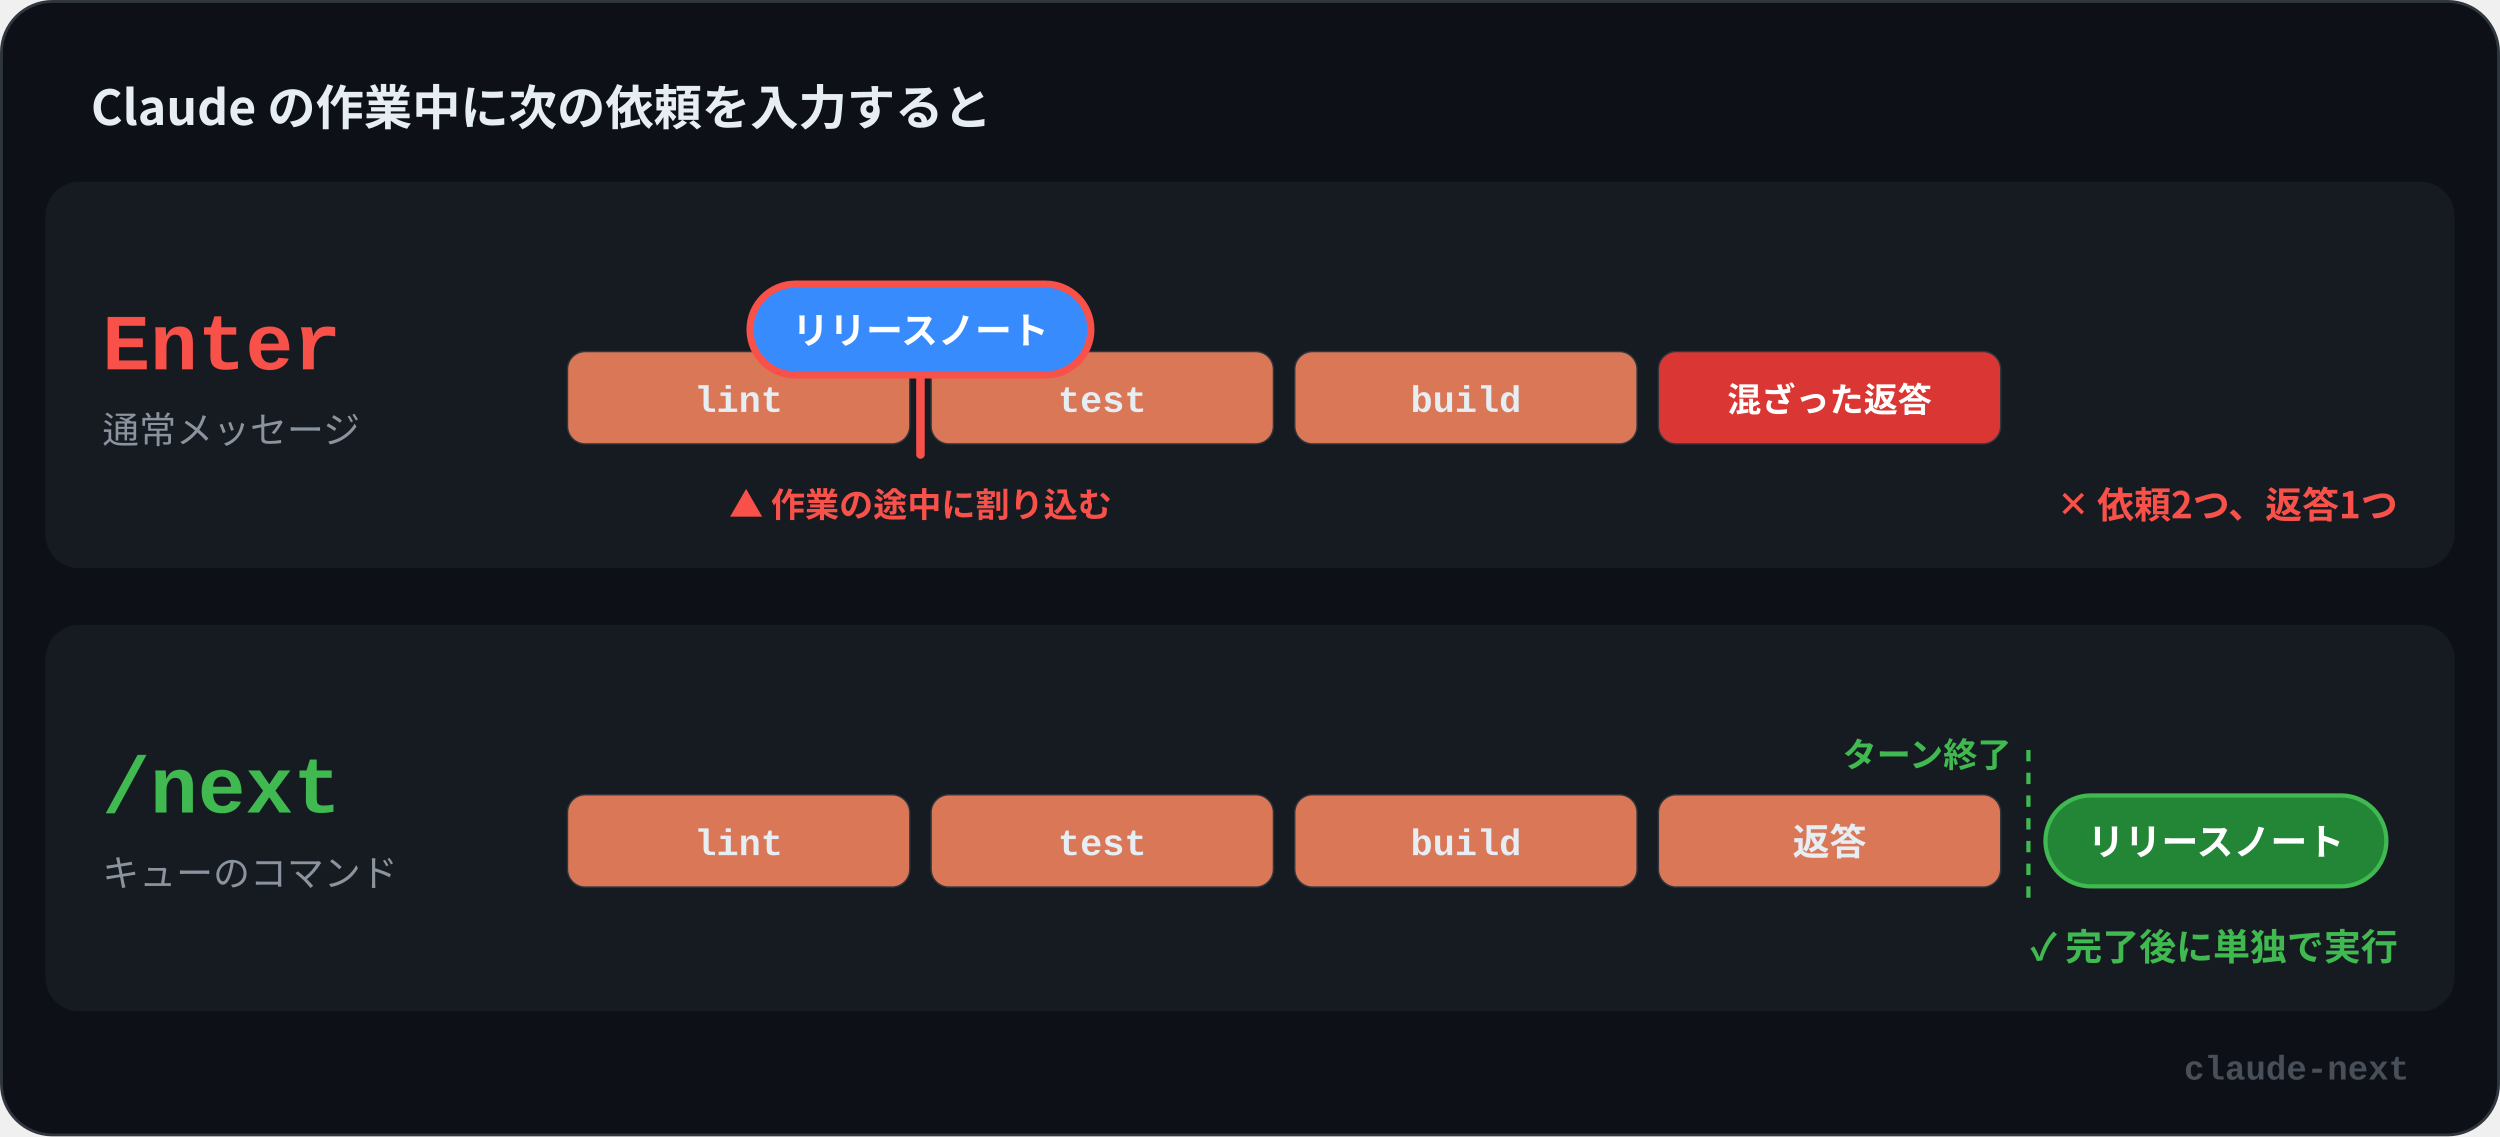
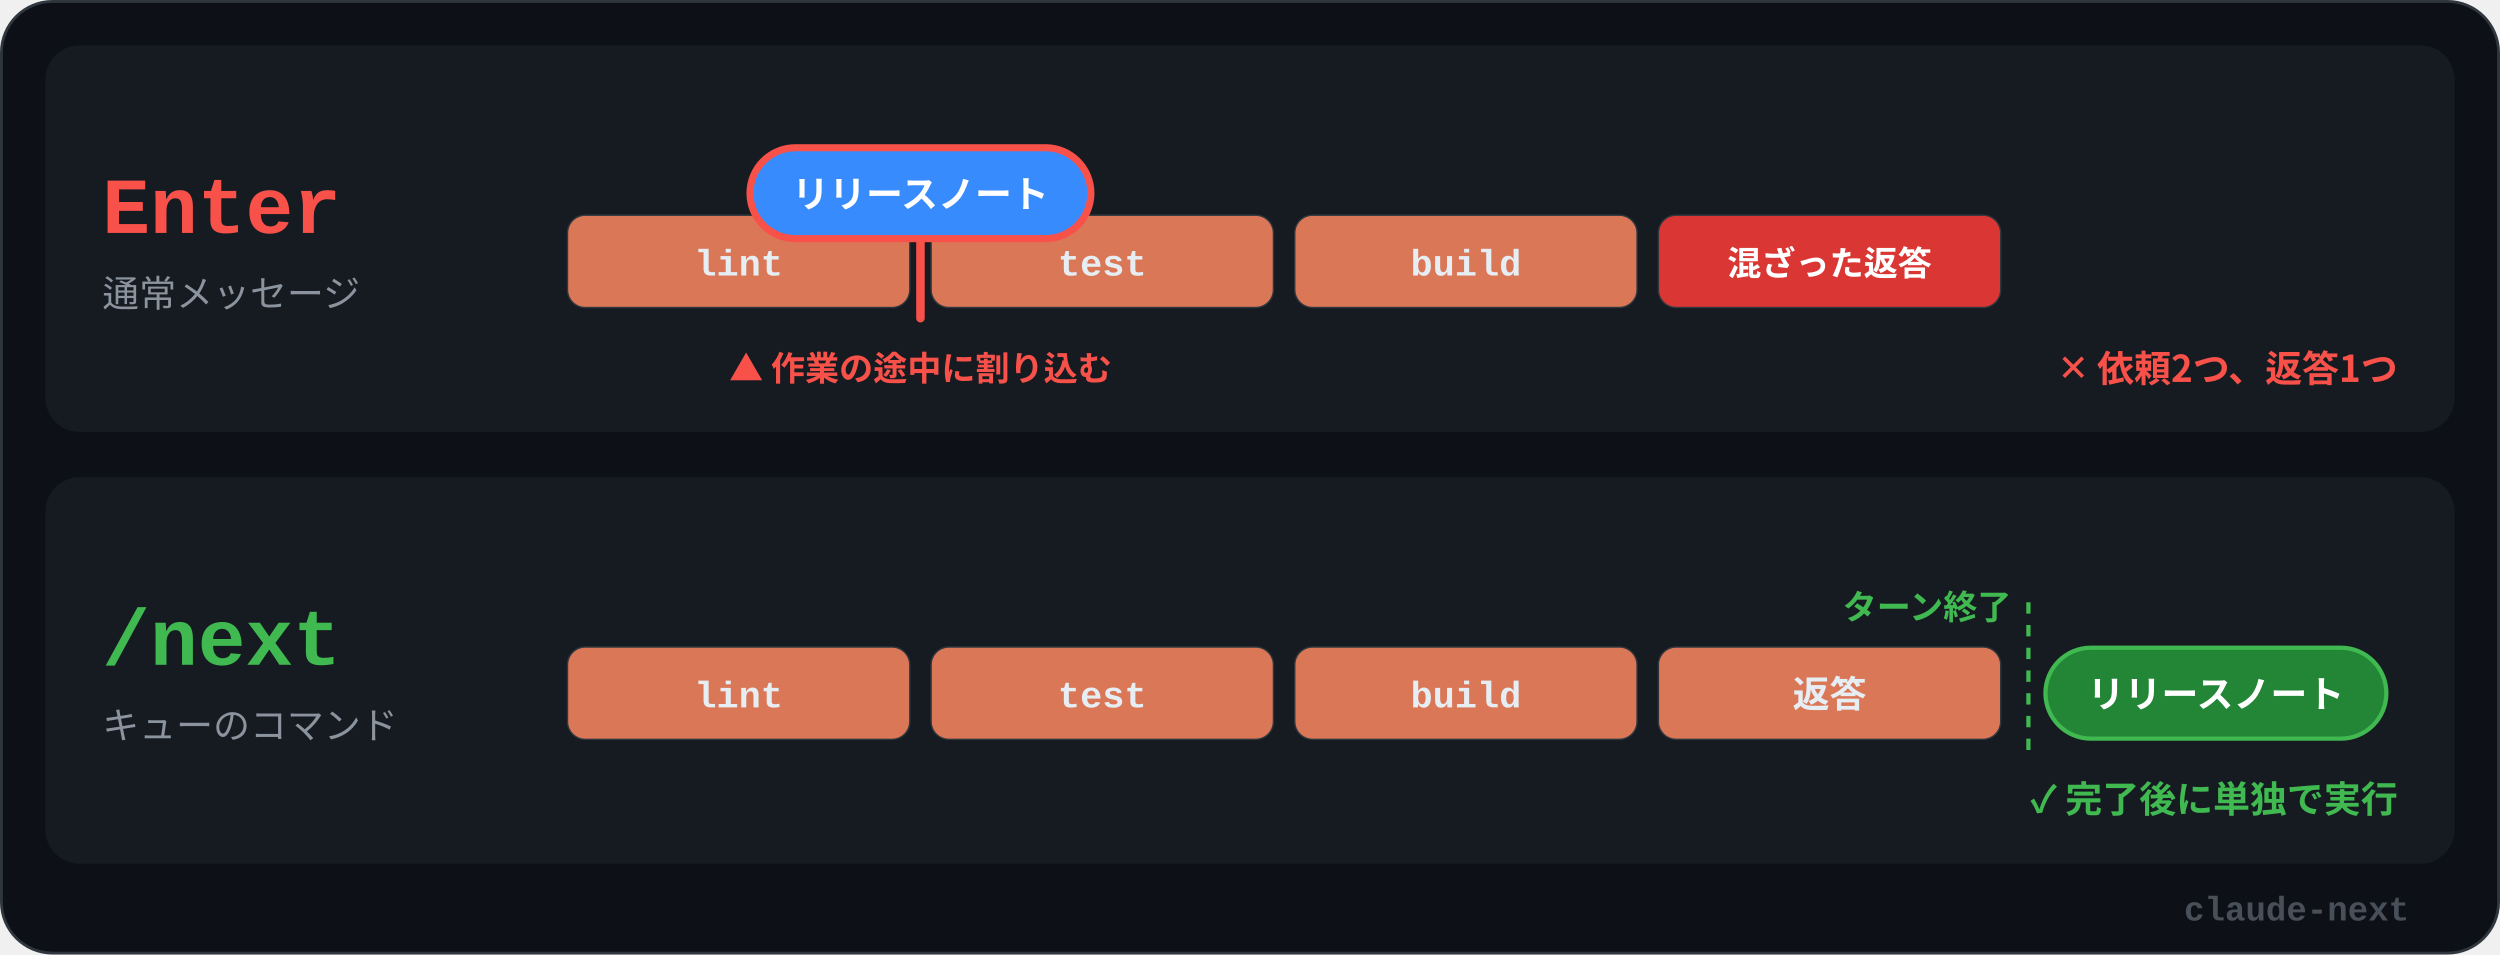
- <svg xmlns="http://www.w3.org/2000/svg" width="880" height="400" viewBox="0 0 880 400" role="img" lang="ja">
+ <svg xmlns="http://www.w3.org/2000/svg" width="880" height="336" viewBox="0 0 880 336" role="img" lang="ja">
  <style>
@keyframes p10{0.00%{transform:scaleX(1)} 18.86%{transform:scaleX(1)} 18.95%{transform:scaleX(0)} 21.05%{transform:scaleX(0)} 23.68%{transform:scaleX(0)} 38.60%{transform:scaleX(1)} 85.96%{transform:scaleX(1)} 100.00%{transform:scaleX(1)}}
.p10{animation:p10 11.4s linear infinite;transform-box:fill-box;transform-origin:0 50%}
@keyframes p11{0.00%{transform:scaleX(1)} 18.86%{transform:scaleX(1)} 18.95%{transform:scaleX(0)} 21.05%{transform:scaleX(0)} 38.60%{transform:scaleX(0)} 54.39%{transform:scaleX(1)} 85.96%{transform:scaleX(1)} 100.00%{transform:scaleX(1)}}
.p11{animation:p11 11.4s linear infinite;transform-box:fill-box;transform-origin:0 50%}
@keyframes p12{0.00%{transform:scaleX(1)} 18.86%{transform:scaleX(1)} 18.95%{transform:scaleX(0)} 21.05%{transform:scaleX(0)} 54.39%{transform:scaleX(0)} 68.42%{transform:scaleX(1)} 85.96%{transform:scaleX(1)} 100.00%{transform:scaleX(1)}}
.p12{animation:p12 11.4s linear infinite;transform-box:fill-box;transform-origin:0 50%}
@keyframes p13{0.00%{transform:scaleX(1)} 18.86%{transform:scaleX(1)} 18.95%{transform:scaleX(0)} 21.05%{transform:scaleX(0)} 68.42%{transform:scaleX(0)} 77.19%{transform:scaleX(1)} 85.96%{transform:scaleX(1)} 100.00%{transform:scaleX(1)}}
.p13{animation:p13 11.4s linear infinite;transform-box:fill-box;transform-origin:0 50%}
@keyframes mixfill{0.00%{fill:#da3633} 18.86%{fill:#da3633} 18.95%{fill:#d97757} 21.05%{fill:#d97757} 77.19%{fill:#d97757} 79.82%{fill:#da3633} 85.96%{fill:#da3633} 100.00%{fill:#da3633}}
.mixfill{animation:mixfill 11.4s linear infinite;}
@keyframes mixlabel0{0.00%{opacity:0} 18.86%{opacity:0} 18.95%{opacity:1} 21.05%{opacity:1} 77.19%{opacity:1} 79.82%{opacity:0} 85.96%{opacity:0} 100.00%{opacity:0}}
.mixlabel0{animation:mixlabel0 11.4s linear infinite;}
@keyframes mixlabel1{0.00%{opacity:1} 18.86%{opacity:1} 18.95%{opacity:0} 21.05%{opacity:0} 77.19%{opacity:0} 79.82%{opacity:1} 85.96%{opacity:1} 100.00%{opacity:1}}
.mixlabel1{animation:mixlabel1 11.4s linear infinite;}
@keyframes hint1{0.00%{opacity:0} 18.86%{opacity:0} 18.95%{opacity:0} 21.05%{opacity:0} 28.95%{opacity:0} 31.58%{opacity:1} 39.47%{opacity:1} 42.11%{opacity:0} 85.96%{opacity:0} 100.00%{opacity:0}}
.hint1{animation:hint1 11.4s linear infinite;}
@keyframes chip1{0.00%{transform:translate(0px,0px)} 18.86%{transform:translate(0px,0px)} 18.95%{transform:translate(448px,-22px)} 21.05%{transform:translate(448px,-22px)} 38.60%{transform:translate(448px,-22px)} 42.11%{transform:translate(0px,0px)} 85.96%{transform:translate(0px,0px)} 100.00%{transform:translate(0px,0px)}}
.chip1{animation:chip1 11.4s linear infinite;}
@keyframes hit{0.00%{stroke:#f85149} 18.86%{stroke:#f85149} 18.95%{stroke:#388bfd} 21.05%{stroke:#388bfd} 41.67%{stroke:#388bfd} 42.54%{stroke:#f85149} 85.96%{stroke:#f85149} 100.00%{stroke:#f85149}}
.hit{animation:hit 11.4s linear infinite;}
@keyframes mid{0.00%{opacity:1} 18.86%{opacity:1} 18.95%{opacity:0} 21.05%{opacity:0} 42.11%{opacity:0} 44.74%{opacity:1} 85.96%{opacity:1} 100.00%{opacity:1}}
.mid{animation:mid 11.4s linear infinite;}
@keyframes out1{0.00%{opacity:1} 18.86%{opacity:1} 18.95%{opacity:0} 21.05%{opacity:0} 78.95%{opacity:0} 81.58%{opacity:1} 85.96%{opacity:1} 100.00%{opacity:1}}
.out1{animation:out1 11.4s linear infinite;}
@keyframes chipin1{0.00%{opacity:1} 18.86%{opacity:1} 18.95%{opacity:0} 21.05%{opacity:0} 28.95%{opacity:0} 31.58%{opacity:1} 85.96%{opacity:1} 100.00%{opacity:1}}
.chipin1{animation:chipin1 11.4s linear infinite;}
@keyframes p20{0.00%{transform:scaleX(1)} 18.86%{transform:scaleX(1)} 18.95%{transform:scaleX(0)} 21.05%{transform:scaleX(0)} 23.68%{transform:scaleX(0)} 38.60%{transform:scaleX(1)} 85.96%{transform:scaleX(1)} 100.00%{transform:scaleX(1)}}
.p20{animation:p20 11.4s linear infinite;transform-box:fill-box;transform-origin:0 50%}
@keyframes p21{0.00%{transform:scaleX(1)} 18.86%{transform:scaleX(1)} 18.95%{transform:scaleX(0)} 21.05%{transform:scaleX(0)} 38.60%{transform:scaleX(0)} 54.39%{transform:scaleX(1)} 85.96%{transform:scaleX(1)} 100.00%{transform:scaleX(1)}}
.p21{animation:p21 11.4s linear infinite;transform-box:fill-box;transform-origin:0 50%}
@keyframes p22{0.00%{transform:scaleX(1)} 18.86%{transform:scaleX(1)} 18.95%{transform:scaleX(0)} 21.05%{transform:scaleX(0)} 54.39%{transform:scaleX(0)} 68.42%{transform:scaleX(1)} 85.96%{transform:scaleX(1)} 100.00%{transform:scaleX(1)}}
.p22{animation:p22 11.4s linear infinite;transform-box:fill-box;transform-origin:0 50%}
@keyframes p23{0.00%{transform:scaleX(1)} 18.86%{transform:scaleX(1)} 18.95%{transform:scaleX(0)} 21.05%{transform:scaleX(0)} 68.42%{transform:scaleX(0)} 77.19%{transform:scaleX(1)} 85.96%{transform:scaleX(1)} 100.00%{transform:scaleX(1)}}
.p23{animation:p23 11.4s linear infinite;transform-box:fill-box;transform-origin:0 50%}
@keyframes hint2{0.00%{opacity:0} 18.86%{opacity:0} 18.95%{opacity:0} 21.05%{opacity:0} 28.95%{opacity:0} 31.58%{opacity:1} 39.47%{opacity:1} 42.11%{opacity:0} 85.96%{opacity:0} 100.00%{opacity:0}}
.hint2{animation:hint2 11.4s linear infinite;}
@keyframes chip2{0.00%{transform:translate(0px,0px)} 18.86%{transform:translate(0px,0px)} 18.95%{transform:translate(-8px,-46px)} 21.05%{transform:translate(-8px,-46px)} 33.33%{transform:translate(-8px,-46px)} 36.84%{transform:translate(0px,0px)} 85.96%{transform:translate(0px,0px)} 100.00%{transform:translate(0px,0px)}}
.chip2{animation:chip2 11.4s linear infinite;}
@keyframes wait{0.00%{opacity:1} 18.86%{opacity:1} 18.95%{opacity:1} 21.05%{opacity:1} 36.84%{opacity:1} 43.86%{opacity:.45} 52.63%{opacity:1} 61.40%{opacity:.45} 70.18%{opacity:1} 85.96%{opacity:1} 100.00%{opacity:1}}
.wait{animation:wait 11.4s linear infinite;}
@keyframes go{0.00%{fill:#238636;stroke:#3fb950;stroke-dasharray:none} 18.86%{fill:#238636;stroke:#3fb950;stroke-dasharray:none} 18.95%{fill:#388bfd;stroke:#388bfd;stroke-dasharray:none} 21.05%{fill:#388bfd;stroke:#388bfd;stroke-dasharray:none} 36.84%{fill:#161b22;stroke:#8b949e;stroke-dasharray:5 4} 77.19%{fill:#161b22;stroke:#8b949e;stroke-dasharray:5 4} 79.82%{fill:#238636;stroke:#3fb950;stroke-dasharray:none} 85.96%{fill:#238636;stroke:#3fb950;stroke-dasharray:none} 100.00%{fill:#238636;stroke:#3fb950;stroke-dasharray:none}}
.go{animation:go 11.4s linear infinite;}
@keyframes queued{0.00%{opacity:0} 18.86%{opacity:0} 18.95%{opacity:0} 21.05%{opacity:0} 36.84%{opacity:0} 38.60%{opacity:1} 77.19%{opacity:1} 78.95%{opacity:0} 85.96%{opacity:0} 100.00%{opacity:0}}
.queued{animation:queued 11.4s linear infinite;}
@keyframes div{0.00%{opacity:1} 18.86%{opacity:1} 18.95%{opacity:0} 21.05%{opacity:0} 77.19%{opacity:0} 79.82%{opacity:1} 85.96%{opacity:1} 100.00%{opacity:1}}
.div{animation:div 11.4s linear infinite;}
@keyframes out2{0.00%{opacity:1} 18.86%{opacity:1} 18.95%{opacity:0} 21.05%{opacity:0} 80.70%{opacity:0} 83.33%{opacity:1} 85.96%{opacity:1} 100.00%{opacity:1}}
.out2{animation:out2 11.4s linear infinite;}
@keyframes chipin2{0.00%{opacity:1} 18.86%{opacity:1} 18.95%{opacity:0} 21.05%{opacity:0} 28.95%{opacity:0} 31.58%{opacity:1} 85.96%{opacity:1} 100.00%{opacity:1}}
.chipin2{animation:chipin2 11.4s linear infinite;}
@keyframes scene{0.00%{opacity:1} 15.79%{opacity:1} 18.42%{opacity:0} 20.18%{opacity:0} 21.93%{opacity:1} 100.00%{opacity:1}}
.scene{animation:scene 11.4s linear infinite;}
@media (prefers-reduced-motion: reduce) { * { animation: none !important; } }
</style>
-   <rect x="0.5" y="0.5" width="879" height="399" rx="18" fill="#0d1117" stroke="#30363d" />
+   <rect x="0.5" y="0.5" width="879" height="335" rx="18" fill="#0d1117" stroke="#30363d" />
  <g class="scene">
-     <text x="32" y="44" font-family="-apple-system,BlinkMacSystemFont,'Segoe UI','Apple SD Gothic Neo','Malgun Gothic','Hiragino Sans','Yu Gothic','Noto Sans CJK KR','Noto Sans CJK JP','Noto Sans',sans-serif" font-size="17" font-weight="600" fill="#e6edf3" text-anchor="start">Claude の作業中に次の依頼を入力すると</text>
-     <g transform="translate(0,64)">
+     <g transform="translate(0,16)">
      <rect x="16" y="0" width="848" height="136" rx="12" fill="#161b22" />
      <text x="36" y="66" font-family="ui-monospace,SFMono-Regular,'SF Mono',Menlo,Consolas,'Liberation Mono',monospace" font-size="28" font-weight="700" fill="#f85149" text-anchor="start">Enter</text>
      <text x="36" y="92" font-family="-apple-system,BlinkMacSystemFont,'Segoe UI','Apple SD Gothic Neo','Malgun Gothic','Hiragino Sans','Yu Gothic','Noto Sans CJK KR','Noto Sans CJK JP','Noto Sans',sans-serif" font-size="13" font-weight="400" fill="#8b949e" text-anchor="start">通常メッセージ</text>
      <rect x="200" y="60" width="120" height="32" rx="6" fill="#21262d" stroke="#30363d" />
      <rect class="p10" x="200" y="60" width="120" height="32" rx="6" fill="#d97757" />
      <text x="260.0" y="81" font-family="ui-monospace,SFMono-Regular,'SF Mono',Menlo,Consolas,'Liberation Mono',monospace" font-size="13" font-weight="600" fill="#e6edf3" text-anchor="middle">lint</text>
      <rect x="328" y="60" width="120" height="32" rx="6" fill="#21262d" stroke="#30363d" />
      <rect class="p11" x="328" y="60" width="120" height="32" rx="6" fill="#d97757" />
      <text x="388.0" y="81" font-family="ui-monospace,SFMono-Regular,'SF Mono',Menlo,Consolas,'Liberation Mono',monospace" font-size="13" font-weight="600" fill="#e6edf3" text-anchor="middle">test</text>
      <rect x="456" y="60" width="120" height="32" rx="6" fill="#21262d" stroke="#30363d" />
      <rect class="p12" x="456" y="60" width="120" height="32" rx="6" fill="#d97757" />
      <text x="516.0" y="81" font-family="ui-monospace,SFMono-Regular,'SF Mono',Menlo,Consolas,'Liberation Mono',monospace" font-size="13" font-weight="600" fill="#e6edf3" text-anchor="middle">build</text>
      <rect x="584" y="60" width="120" height="32" rx="6" fill="#21262d" stroke="#30363d" />
      <g class="p13">
        <rect class="mixfill" x="584" y="60" width="120" height="32" rx="6" fill="#da3633" />
      </g>
      <text x="644.0" y="81" font-family="ui-monospace,SFMono-Regular,'SF Mono',Menlo,Consolas,'Liberation Mono',monospace" font-size="13" font-weight="600" fill="#e6edf3" text-anchor="middle" class="mixlabel0" opacity="0">返答</text>
      <text x="644.0" y="81" font-family="-apple-system,BlinkMacSystemFont,'Segoe UI','Apple SD Gothic Neo','Malgun Gothic','Hiragino Sans','Yu Gothic','Noto Sans CJK KR','Noto Sans CJK JP','Noto Sans',sans-serif" font-size="12" font-weight="700" fill="#ffffff" text-anchor="middle" class="mixlabel1">混ざった返答</text>
      <text x="702" y="34" font-family="-apple-system,BlinkMacSystemFont,'Segoe UI','Apple SD Gothic Neo','Malgun Gothic','Hiragino Sans','Yu Gothic','Noto Sans CJK KR','Noto Sans CJK JP','Noto Sans',sans-serif" font-size="12" font-weight="400" fill="#8b949e" text-anchor="end" class="hint1" opacity="0">作業中に入力</text>
      <line class="mid" x1="324" y1="66" x2="324" y2="96" stroke="#f85149" stroke-width="3" stroke-linecap="round" />
      <text x="324" y="118" font-family="-apple-system,BlinkMacSystemFont,'Segoe UI','Apple SD Gothic Neo','Malgun Gothic','Hiragino Sans','Yu Gothic','Noto Sans CJK KR','Noto Sans CJK JP','Noto Sans',sans-serif" font-size="12" font-weight="600" fill="#f85149" text-anchor="middle" class="mid">▲ 作業の途中に割り込む</text>
      <text x="844" y="118" font-family="-apple-system,BlinkMacSystemFont,'Segoe UI','Apple SD Gothic Neo','Malgun Gothic','Hiragino Sans','Yu Gothic','Noto Sans CJK KR','Noto Sans CJK JP','Noto Sans',sans-serif" font-size="13" font-weight="700" fill="#f85149" text-anchor="end" class="out1">✕  依頼2つ、返答1つ</text>
      <g class="chipin1">
        <g class="chip1">
          <rect x="264" y="36" width="120" height="32" rx="16" fill="#388bfd" stroke="#f85149" class="hit" stroke-width="2.5" />
          <text x="324.0" y="57" font-family="-apple-system,BlinkMacSystemFont,'Segoe UI','Apple SD Gothic Neo','Malgun Gothic','Hiragino Sans','Yu Gothic','Noto Sans CJK KR','Noto Sans CJK JP','Noto Sans',sans-serif" font-size="13" font-weight="600" fill="#ffffff" text-anchor="middle">リリースノート</text>
        </g>
      </g>
    </g>
-     <g transform="translate(0,220)">
+     <g transform="translate(0,168)">
      <rect x="16" y="0" width="848" height="136" rx="12" fill="#161b22" />
      <text x="36" y="66" font-family="ui-monospace,SFMono-Regular,'SF Mono',Menlo,Consolas,'Liberation Mono',monospace" font-size="28" font-weight="700" fill="#3fb950" text-anchor="start">/next</text>
      <text x="36" y="92" font-family="-apple-system,BlinkMacSystemFont,'Segoe UI','Apple SD Gothic Neo','Malgun Gothic','Hiragino Sans','Yu Gothic','Noto Sans CJK KR','Noto Sans CJK JP','Noto Sans',sans-serif" font-size="13" font-weight="400" fill="#8b949e" text-anchor="start">キューのコマンド</text>
      <rect x="200" y="60" width="120" height="32" rx="6" fill="#21262d" stroke="#30363d" />
      <rect class="p20" x="200" y="60" width="120" height="32" rx="6" fill="#d97757" />
      <text x="260.0" y="81" font-family="ui-monospace,SFMono-Regular,'SF Mono',Menlo,Consolas,'Liberation Mono',monospace" font-size="13" font-weight="600" fill="#e6edf3" text-anchor="middle">lint</text>
      <rect x="328" y="60" width="120" height="32" rx="6" fill="#21262d" stroke="#30363d" />
      <rect class="p21" x="328" y="60" width="120" height="32" rx="6" fill="#d97757" />
      <text x="388.0" y="81" font-family="ui-monospace,SFMono-Regular,'SF Mono',Menlo,Consolas,'Liberation Mono',monospace" font-size="13" font-weight="600" fill="#e6edf3" text-anchor="middle">test</text>
      <rect x="456" y="60" width="120" height="32" rx="6" fill="#21262d" stroke="#30363d" />
      <rect class="p22" x="456" y="60" width="120" height="32" rx="6" fill="#d97757" />
      <text x="516.0" y="81" font-family="ui-monospace,SFMono-Regular,'SF Mono',Menlo,Consolas,'Liberation Mono',monospace" font-size="13" font-weight="600" fill="#e6edf3" text-anchor="middle">build</text>
      <rect x="584" y="60" width="120" height="32" rx="6" fill="#21262d" stroke="#30363d" />
      <rect class="p23" x="584" y="60" width="120" height="32" rx="6" fill="#d97757" />
      <text x="644.0" y="81" font-family="ui-monospace,SFMono-Regular,'SF Mono',Menlo,Consolas,'Liberation Mono',monospace" font-size="13" font-weight="600" fill="#e6edf3" text-anchor="middle">返答</text>
      <text x="702" y="34" font-family="-apple-system,BlinkMacSystemFont,'Segoe UI','Apple SD Gothic Neo','Malgun Gothic','Hiragino Sans','Yu Gothic','Noto Sans CJK KR','Noto Sans CJK JP','Noto Sans',sans-serif" font-size="12" font-weight="400" fill="#8b949e" text-anchor="end" class="hint2" opacity="0">作業中に入力</text>
      <text x="780.0" y="50" font-family="-apple-system,BlinkMacSystemFont,'Segoe UI','Apple SD Gothic Neo','Malgun Gothic','Hiragino Sans','Yu Gothic','Noto Sans CJK KR','Noto Sans CJK JP','Noto Sans',sans-serif" font-size="12" font-weight="600" fill="#8b949e" text-anchor="middle" class="queued" opacity="0">待機中 …</text>
      <g class="div">
        <line x1="714" y1="44" x2="714" y2="100" stroke="#3fb950" stroke-width="1.5" stroke-dasharray="4 4" />
        <text x="708" y="50" font-family="-apple-system,BlinkMacSystemFont,'Segoe UI','Apple SD Gothic Neo','Malgun Gothic','Hiragino Sans','Yu Gothic','Noto Sans CJK KR','Noto Sans CJK JP','Noto Sans',sans-serif" font-size="12" font-weight="600" fill="#3fb950" text-anchor="end">ターン終了</text>
      </g>
      <text x="844" y="118" font-family="-apple-system,BlinkMacSystemFont,'Segoe UI','Apple SD Gothic Neo','Malgun Gothic','Hiragino Sans','Yu Gothic','Noto Sans CJK KR','Noto Sans CJK JP','Noto Sans',sans-serif" font-size="13" font-weight="700" fill="#3fb950" text-anchor="end" class="out2">✓  完了後に単独で実行</text>
      <g class="chipin2">
        <g class="chip2 wait">
          <rect x="720" y="60" width="120" height="32" rx="16" fill="#238636" class="go" stroke="#3fb950" stroke-width="1.5" />
          <text x="780.0" y="81" font-family="-apple-system,BlinkMacSystemFont,'Segoe UI','Apple SD Gothic Neo','Malgun Gothic','Hiragino Sans','Yu Gothic','Noto Sans CJK KR','Noto Sans CJK JP','Noto Sans',sans-serif" font-size="13" font-weight="600" fill="#ffffff" text-anchor="middle">リリースノート</text>
        </g>
      </g>
    </g>
-     <text x="848" y="380" font-family="ui-monospace,SFMono-Regular,'SF Mono',Menlo,Consolas,'Liberation Mono',monospace" font-size="12" font-weight="600" fill="#484f58" text-anchor="end">claude-next</text>
+     <text x="848" y="324" font-family="ui-monospace,SFMono-Regular,'SF Mono',Menlo,Consolas,'Liberation Mono',monospace" font-size="12" font-weight="600" fill="#484f58" text-anchor="end">claude-next</text>
  </g>
</svg>
